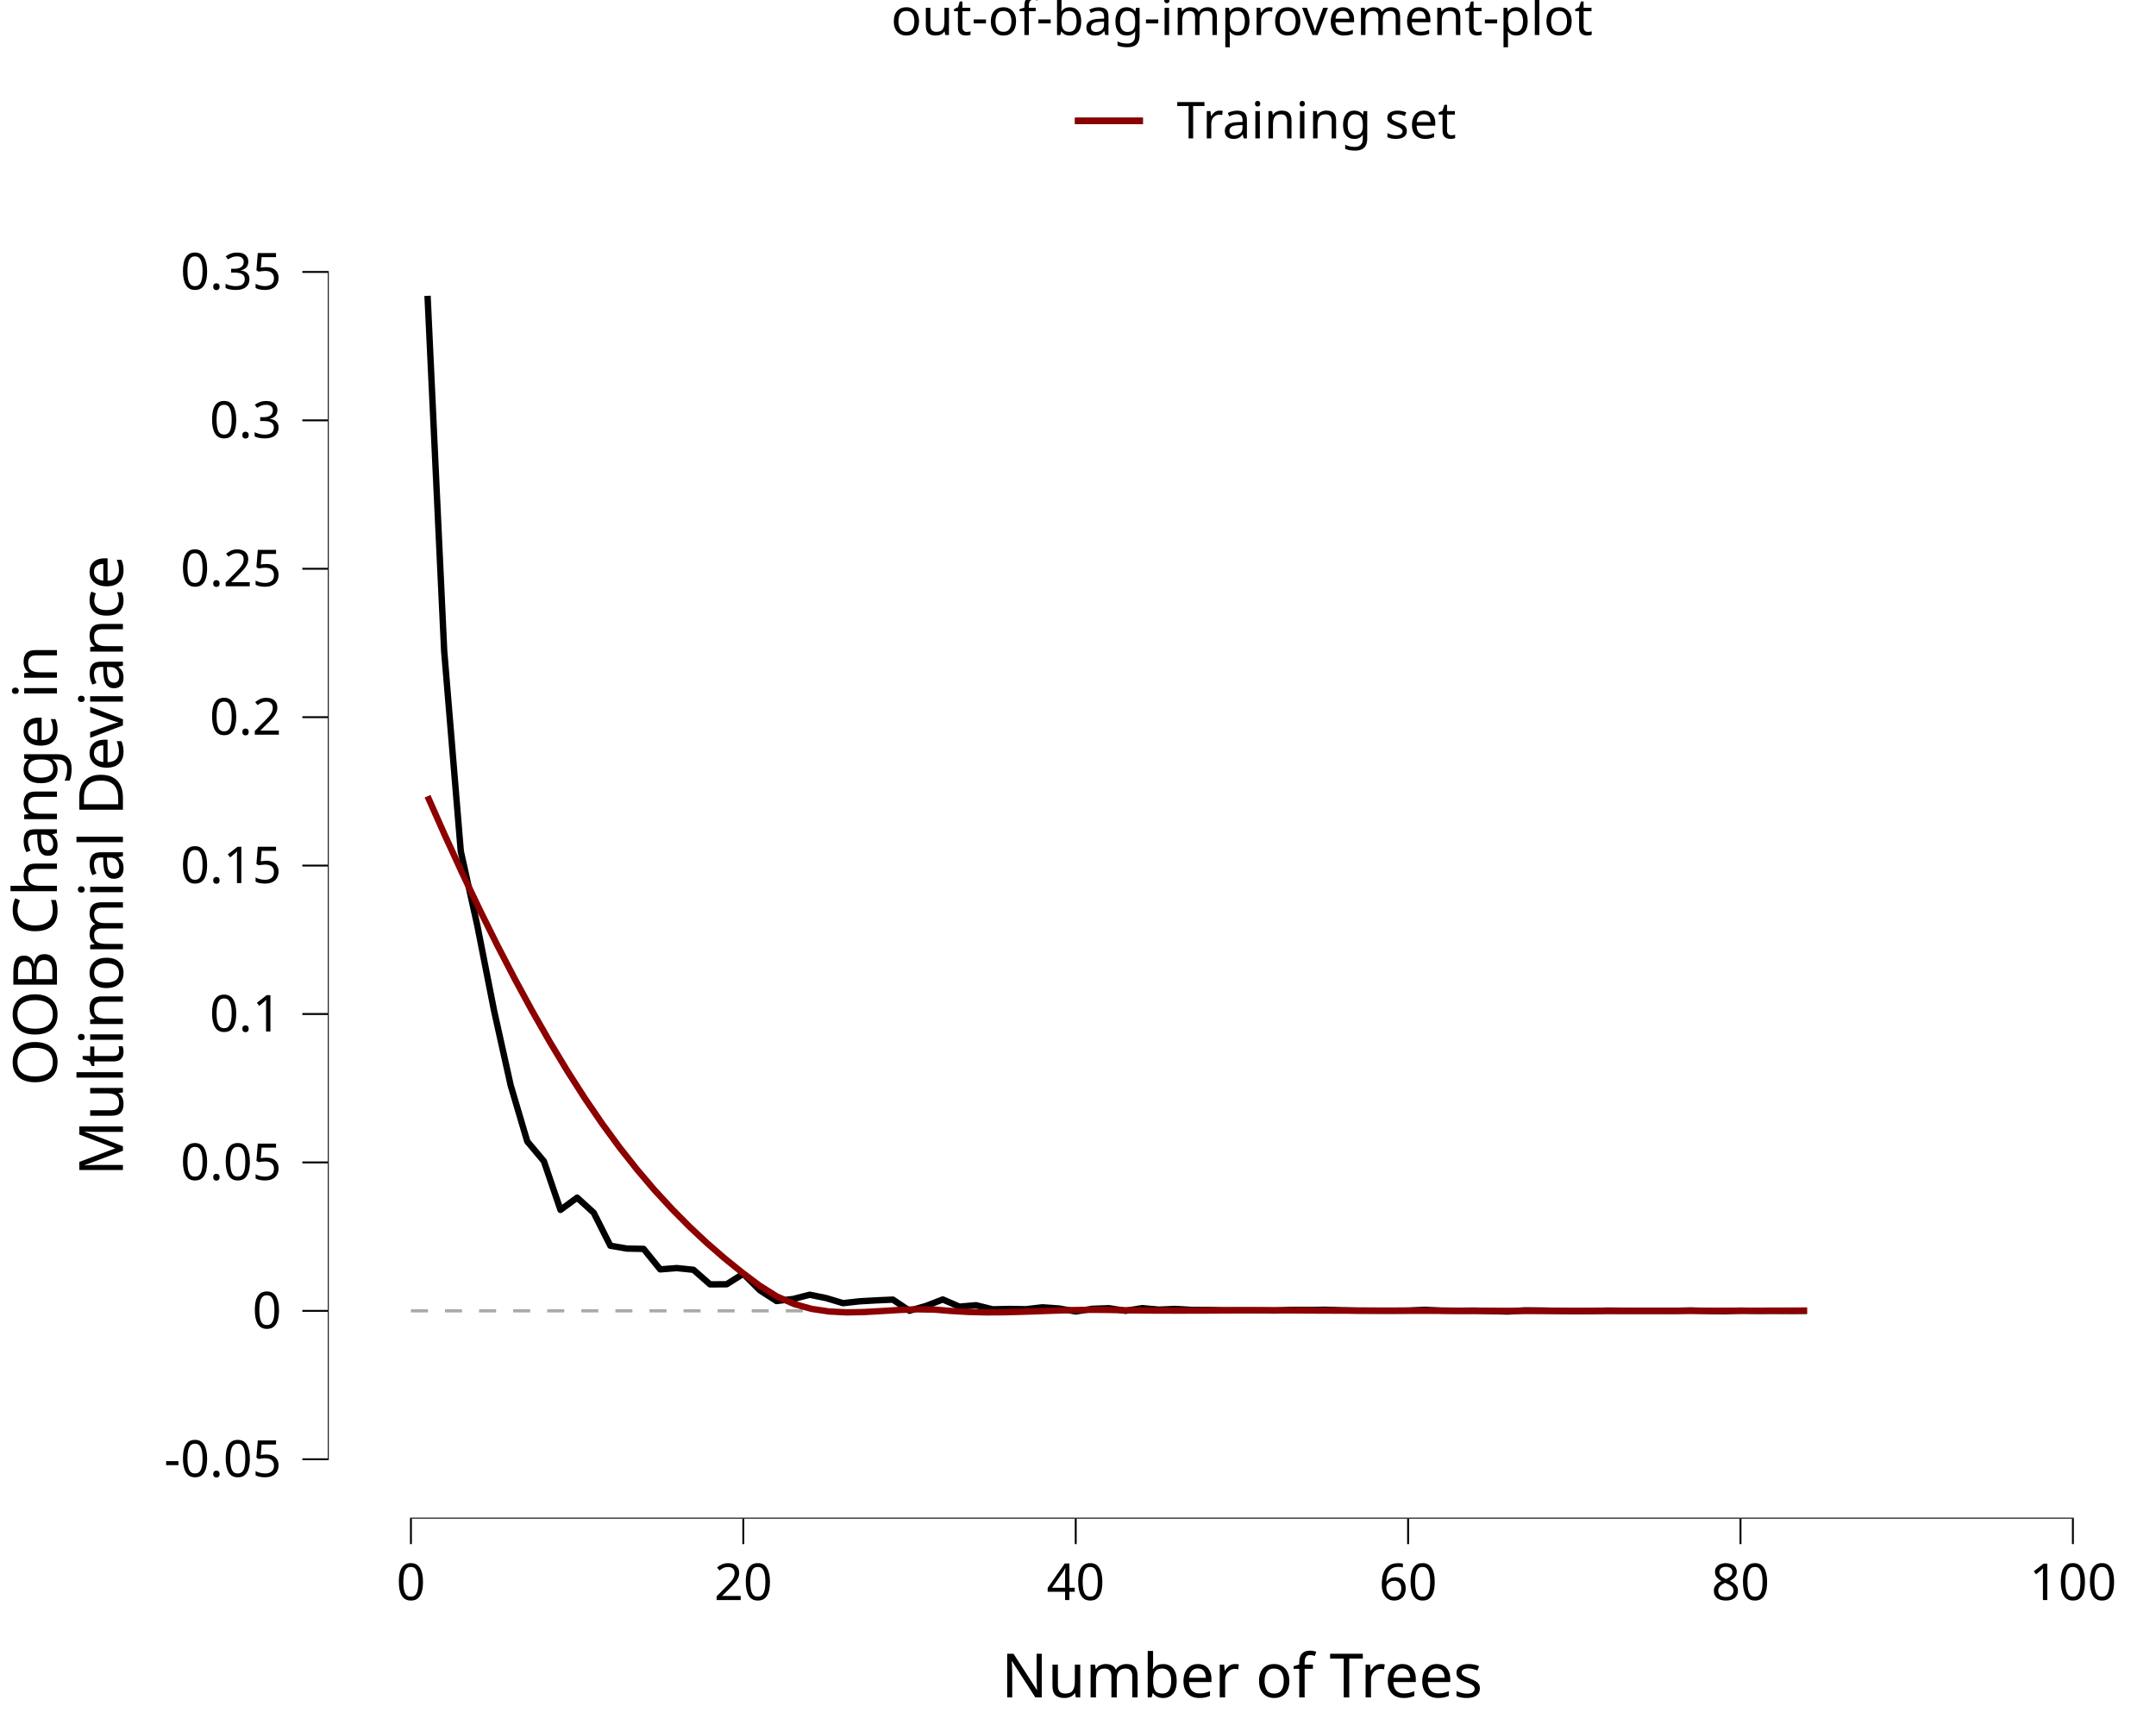
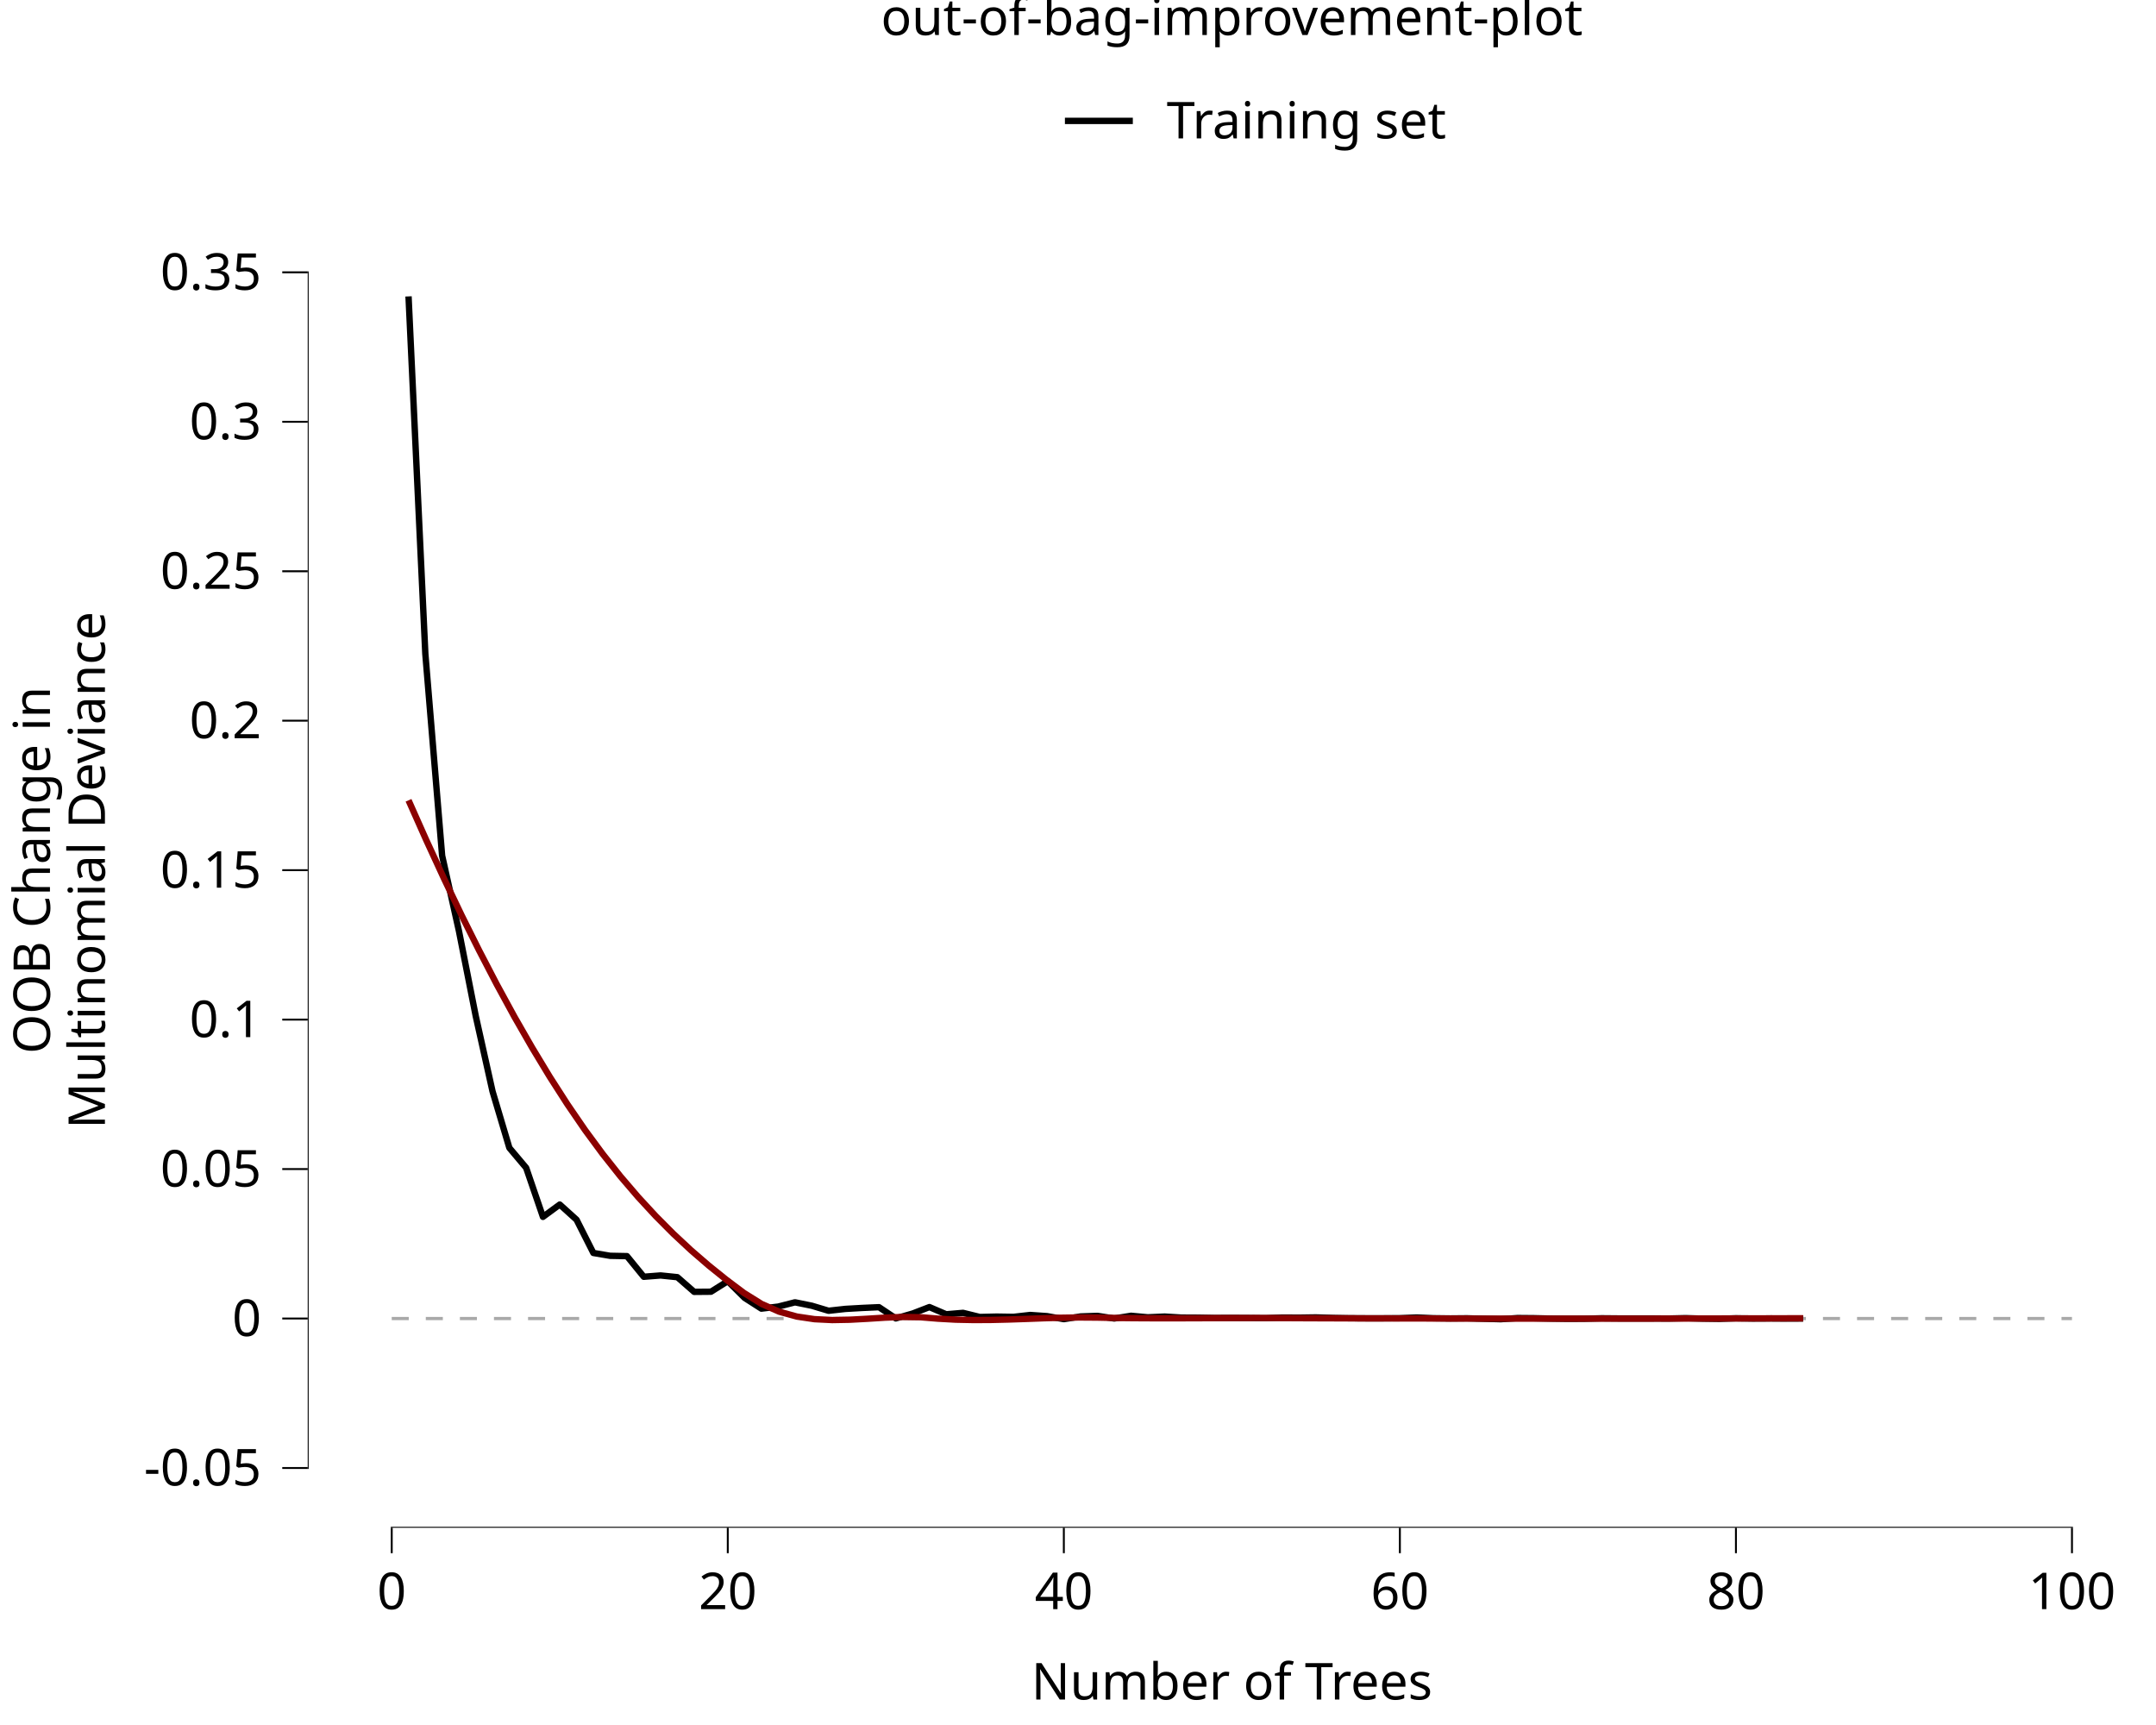
<svg xmlns="http://www.w3.org/2000/svg" class="svglite" data-engine-version="2.0" width="720.00pt" height="576.00pt" viewBox="0 0 720.00 576.00">
  <defs>
    <style type="text/css">
    .svglite line, .svglite polyline, .svglite polygon, .svglite path, .svglite rect, .svglite circle {
      fill: none;
      stroke: #000000;
      stroke-linecap: round;
      stroke-linejoin: round;
      stroke-miterlimit: 10.00;
    }
  </style>
  </defs>
  <rect width="100%" height="100%" style="stroke: none; fill: #FFFFFF;" />
  <defs>
    <clipPath id="cpMC4wMHw3MjAuMDB8MC4wMHw1NzYuMDA=">
      <rect x="0.00" y="0.00" width="720.00" height="576.00" />
    </clipPath>
  </defs>
  <g clip-path="url(#cpMC4wMHw3MjAuMDB8MC4wMHw1NzYuMDA=)">
    <rect x="0.00" y="0.00" width="720.00" height="576.00" style="stroke-width: 10.67; stroke: none;" />
  </g>
  <defs>
-     <clipPath id="cpMTA5LjQ4fDcyMC4wMHw3MC45N3w1MDcuMDk=">
-       <rect x="109.48" y="70.97" width="610.52" height="436.12" />
+     <clipPath id="cpMTAyLjc2fDcyMC4wMHw3MC45N3w1MTAuMTQ=">
+       <rect x="102.76" y="70.97" width="617.24" height="439.17" />
    </clipPath>
  </defs>
-   <g clip-path="url(#cpMTA5LjQ4fDcyMC4wMHw3MC45N3w1MDcuMDk=)">
-     <rect x="109.48" y="70.97" width="610.52" height="436.12" style="stroke-width: 10.67; stroke: none;" />
-     <line x1="137.23" y1="437.71" x2="603.45" y2="437.71" style="stroke-width: 1.07; stroke: #A9A9A9; stroke-dasharray: 5.69,5.69; stroke-linecap: butt;" />
-     <polyline points="142.78,98.78 148.33,217.29 153.88,284.24 159.43,309.20 164.98,337.40 170.53,362.37 176.08,381.13 181.63,387.74 187.18,404.00 192.73,399.91 198.28,404.95 203.83,415.97 209.38,416.91 214.93,417.02 220.48,423.86 226.03,423.43 231.58,424.00 237.13,428.87 242.68,428.83 248.23,425.32 253.78,430.86 259.33,434.43 264.88,433.75 270.43,432.33 275.98,433.47 281.53,435.14 287.08,434.52 292.63,434.21 298.18,433.96 303.73,437.67 309.29,436.06 314.84,433.91 320.39,436.31 325.94,435.83 331.49,437.20 337.04,437.07 342.59,437.16 348.14,436.53 353.69,436.92 359.24,437.92 364.79,437.03 370.34,436.83 375.89,437.70 381.44,436.80 386.99,437.31 392.54,437.07 398.09,437.40 403.64,437.43 409.19,437.53 414.74,437.51 420.29,437.54 425.84,437.60 431.39,437.39 436.94,437.42 442.49,437.34 448.04,437.51 453.59,437.61 459.14,437.64 464.69,437.64 470.24,437.60 475.79,437.37 481.34,437.61 486.89,437.68 492.44,437.63 497.99,437.79 503.54,437.94 509.09,437.55 514.64,437.60 520.19,437.72 525.74,437.81 531.29,437.78 536.84,437.63 542.39,437.68 547.94,437.69 553.49,437.68 559.04,437.71 564.59,437.58 570.14,437.74 575.69,437.82 581.24,437.63 586.80,437.72 592.35,437.69 597.90,437.73 603.45,437.71 " style="stroke-width: 2.13; stroke-linecap: butt;" />
-     <polyline points="142.78,265.87 148.61,279.01 154.44,291.70 160.27,303.93 166.10,315.67 171.94,326.92 177.77,337.66 183.60,347.88 189.43,357.55 195.26,366.67 201.09,375.21 206.92,383.16 212.75,390.53 218.58,397.38 224.42,403.72 230.25,409.60 236.08,415.06 241.91,420.12 247.74,424.83 253.57,429.22 259.40,432.89 265.23,435.44 271.07,437.06 276.90,437.93 282.73,438.22 288.56,438.11 294.39,437.78 300.22,437.42 306.05,437.19 311.88,437.28 317.72,437.75 323.55,438.08 329.38,438.21 335.21,438.18 341.04,438.03 346.87,437.83 352.70,437.62 358.53,437.45 364.37,437.36 370.20,437.40 376.03,437.52 381.86,437.59 387.69,437.62 393.52,437.63 399.35,437.62 405.18,437.60 411.02,437.57 416.85,437.55 422.68,437.54 428.51,437.55 434.34,437.58 440.17,437.61 446.00,437.63 451.83,437.65 457.67,437.66 463.50,437.67 469.33,437.68 475.16,437.69 480.99,437.70 486.82,437.72 492.65,437.73 498.48,437.74 504.31,437.74 510.15,437.75 515.98,437.75 521.81,437.75 527.64,437.75 533.47,437.75 539.30,437.75 545.13,437.74 550.96,437.74 556.80,437.73 562.63,437.72 568.46,437.71 574.29,437.70 580.12,437.69 585.95,437.67 591.78,437.66 597.61,437.64 603.45,437.62 " style="stroke-width: 2.13; stroke: #8B0000; stroke-linecap: butt;" />
-     <line x1="136.91" y1="507.09" x2="692.57" y2="507.09" style="stroke-width: 0.64; stroke-linecap: butt;" />
-     <line x1="109.48" y1="487.59" x2="109.48" y2="90.48" style="stroke-width: 0.64; stroke-linecap: butt;" />
-     <rect x="109.48" y="70.97" width="610.52" height="436.12" style="stroke-width: 0.00; stroke: none;" />
+   <g clip-path="url(#cpMTAyLjc2fDcyMC4wMHw3MC45N3w1MTAuMTQ=)">
+     <rect x="102.76" y="70.97" width="617.24" height="439.17" style="stroke-width: 10.67; stroke: none;" />
+     <line x1="130.82" y1="440.27" x2="691.94" y2="440.27" style="stroke-width: 1.07; stroke: #A9A9A9; stroke-dasharray: 5.69,5.69; stroke-linecap: butt;" />
+     <polyline points="136.43,98.97 142.04,218.31 147.65,285.73 153.26,310.86 158.87,339.26 164.48,364.41 170.10,383.29 175.71,389.95 181.32,406.33 186.93,402.21 192.54,407.28 198.15,418.38 203.76,419.33 209.37,419.44 214.99,426.33 220.60,425.89 226.21,426.47 231.82,431.37 237.43,431.32 243.04,427.80 248.65,433.37 254.26,436.97 259.88,436.29 265.49,434.86 271.10,436.00 276.71,437.68 282.32,437.06 287.93,436.74 293.54,436.49 299.15,440.23 304.77,438.61 310.38,436.45 315.99,438.86 321.60,438.38 327.21,439.76 332.82,439.63 338.43,439.72 344.04,439.09 349.66,439.48 355.27,440.48 360.88,439.58 366.49,439.39 372.10,440.26 377.71,439.36 383.32,439.87 388.93,439.62 394.55,439.96 400.16,439.99 405.77,440.09 411.38,440.07 416.99,440.10 422.60,440.16 428.21,439.95 433.83,439.98 439.44,439.90 445.05,440.07 450.66,440.17 456.27,440.20 461.88,440.20 467.49,440.16 473.10,439.93 478.72,440.17 484.33,440.24 489.94,440.19 495.55,440.35 501.16,440.50 506.77,440.11 512.38,440.16 517.99,440.29 523.61,440.37 529.22,440.34 534.83,440.19 540.44,440.24 546.05,440.25 551.66,440.24 557.27,440.27 562.88,440.14 568.50,440.30 574.11,440.38 579.72,440.19 585.33,440.28 590.94,440.25 596.55,440.29 602.16,440.27 " style="stroke-width: 2.13; stroke-linecap: butt;" />
+     <polyline points="136.43,267.23 142.32,280.46 148.22,293.24 154.11,305.55 160.01,317.38 165.90,328.71 171.80,339.53 177.70,349.81 183.59,359.55 189.49,368.74 195.38,377.34 201.28,385.34 207.17,392.77 213.07,399.66 218.96,406.04 224.86,411.97 230.75,417.46 236.65,422.56 242.54,427.30 248.44,431.73 254.34,435.41 260.23,437.99 266.13,439.62 272.02,440.49 277.92,440.78 283.81,440.67 289.71,440.35 295.60,439.98 301.50,439.75 307.39,439.84 313.29,440.32 319.18,440.65 325.08,440.77 330.98,440.74 336.87,440.60 342.77,440.40 348.66,440.18 354.56,440.01 360.45,439.92 366.35,439.96 372.24,440.08 378.14,440.15 384.03,440.18 389.93,440.19 395.82,440.18 401.72,440.16 407.62,440.13 413.51,440.11 419.41,440.10 425.30,440.11 431.20,440.14 437.09,440.17 442.99,440.19 448.88,440.21 454.78,440.22 460.67,440.23 466.57,440.24 472.46,440.25 478.36,440.26 484.26,440.28 490.15,440.29 496.05,440.30 501.94,440.31 507.84,440.31 513.73,440.31 519.63,440.31 525.52,440.31 531.42,440.31 537.31,440.31 543.21,440.30 549.10,440.30 555.00,440.29 560.90,440.28 566.79,440.27 572.69,440.26 578.58,440.25 584.48,440.23 590.37,440.22 596.27,440.20 602.16,440.18 " style="stroke-width: 2.13; stroke: #8B0000; stroke-linecap: butt;" />
+     <line x1="130.50" y1="510.14" x2="692.26" y2="510.14" style="stroke-width: 0.64; stroke-linecap: butt;" />
+     <line x1="102.76" y1="490.50" x2="102.76" y2="90.62" style="stroke-width: 0.64; stroke-linecap: butt;" />
+     <rect x="102.76" y="70.97" width="617.24" height="439.17" style="stroke-width: 0.00; stroke: none;" />
  </g>
  <g clip-path="url(#cpMC4wMHw3MjAuMDB8MC4wMHw1NzYuMDA=)">
-     <polyline points="109.48,507.09 109.48,70.97 " style="stroke-width: 0.00; stroke: none; stroke-linecap: butt;" />
-     <text x="94.00" y="493.12" text-anchor="end" style="font-size: 17.00px; font-family: sans;" textLength="38.75px" lengthAdjust="spacingAndGlyphs">-0.05</text>
-     <text x="94.00" y="443.56" text-anchor="end" style="font-size: 17.00px; font-family: sans;" textLength="9.46px" lengthAdjust="spacingAndGlyphs">0</text>
-     <text x="94.00" y="394.00" text-anchor="end" style="font-size: 17.00px; font-family: sans;" textLength="33.09px" lengthAdjust="spacingAndGlyphs">0.05</text>
-     <text x="94.00" y="344.44" text-anchor="end" style="font-size: 17.00px; font-family: sans;" textLength="23.63px" lengthAdjust="spacingAndGlyphs">0.1</text>
-     <text x="94.00" y="294.88" text-anchor="end" style="font-size: 17.00px; font-family: sans;" textLength="33.09px" lengthAdjust="spacingAndGlyphs">0.15</text>
-     <text x="94.00" y="245.32" text-anchor="end" style="font-size: 17.00px; font-family: sans;" textLength="23.63px" lengthAdjust="spacingAndGlyphs">0.2</text>
-     <text x="94.00" y="195.76" text-anchor="end" style="font-size: 17.00px; font-family: sans;" textLength="33.09px" lengthAdjust="spacingAndGlyphs">0.25</text>
-     <text x="94.00" y="146.21" text-anchor="end" style="font-size: 17.00px; font-family: sans;" textLength="23.63px" lengthAdjust="spacingAndGlyphs">0.3</text>
-     <text x="94.00" y="96.65" text-anchor="end" style="font-size: 17.00px; font-family: sans;" textLength="33.09px" lengthAdjust="spacingAndGlyphs">0.35</text>
-     <polyline points="100.97,487.27 109.48,487.27 " style="stroke-width: 0.64; stroke-linecap: butt;" />
-     <polyline points="100.97,437.71 109.48,437.71 " style="stroke-width: 0.64; stroke-linecap: butt;" />
-     <polyline points="100.97,388.15 109.48,388.15 " style="stroke-width: 0.64; stroke-linecap: butt;" />
-     <polyline points="100.97,338.59 109.48,338.59 " style="stroke-width: 0.64; stroke-linecap: butt;" />
-     <polyline points="100.97,289.03 109.48,289.03 " style="stroke-width: 0.64; stroke-linecap: butt;" />
-     <polyline points="100.97,239.47 109.48,239.47 " style="stroke-width: 0.64; stroke-linecap: butt;" />
-     <polyline points="100.97,189.91 109.48,189.91 " style="stroke-width: 0.64; stroke-linecap: butt;" />
-     <polyline points="100.97,140.36 109.48,140.36 " style="stroke-width: 0.64; stroke-linecap: butt;" />
-     <polyline points="100.97,90.80 109.48,90.80 " style="stroke-width: 0.64; stroke-linecap: butt;" />
-     <polyline points="109.48,507.09 720.00,507.09 " style="stroke-width: 0.00; stroke: none; stroke-linecap: butt;" />
-     <polyline points="137.23,515.60 137.23,507.09 " style="stroke-width: 0.64; stroke-linecap: butt;" />
-     <polyline points="248.23,515.60 248.23,507.09 " style="stroke-width: 0.64; stroke-linecap: butt;" />
-     <polyline points="359.24,515.60 359.24,507.09 " style="stroke-width: 0.64; stroke-linecap: butt;" />
-     <polyline points="470.24,515.60 470.24,507.09 " style="stroke-width: 0.64; stroke-linecap: butt;" />
-     <polyline points="581.24,515.60 581.24,507.09 " style="stroke-width: 0.64; stroke-linecap: butt;" />
-     <polyline points="692.25,515.60 692.25,507.09 " style="stroke-width: 0.64; stroke-linecap: butt;" />
-     <text x="137.23" y="534.27" text-anchor="middle" style="font-size: 17.00px; font-family: sans;" textLength="9.46px" lengthAdjust="spacingAndGlyphs">0</text>
-     <text x="248.23" y="534.27" text-anchor="middle" style="font-size: 17.00px; font-family: sans;" textLength="18.91px" lengthAdjust="spacingAndGlyphs">20</text>
-     <text x="359.24" y="534.27" text-anchor="middle" style="font-size: 17.00px; font-family: sans;" textLength="18.91px" lengthAdjust="spacingAndGlyphs">40</text>
-     <text x="470.24" y="534.27" text-anchor="middle" style="font-size: 17.00px; font-family: sans;" textLength="18.91px" lengthAdjust="spacingAndGlyphs">60</text>
-     <text x="581.24" y="534.27" text-anchor="middle" style="font-size: 17.00px; font-family: sans;" textLength="18.91px" lengthAdjust="spacingAndGlyphs">80</text>
-     <text x="692.25" y="534.27" text-anchor="middle" style="font-size: 17.00px; font-family: sans;" textLength="28.37px" lengthAdjust="spacingAndGlyphs">100</text>
-     <text x="414.74" y="566.78" text-anchor="middle" style="font-size: 20.40px; font-family: sans;" textLength="153.07px" lengthAdjust="spacingAndGlyphs">Number of Trees</text>
-     <text transform="translate(19.02,289.03) rotate(-90)" text-anchor="middle" style="font-size: 20.40px; font-family: sans;" textLength="149.71px" lengthAdjust="spacingAndGlyphs">OOB Change in </text>
-     <text transform="translate(41.05,289.03) rotate(-90)" text-anchor="middle" style="font-size: 20.40px; font-family: sans;" textLength="199.57px" lengthAdjust="spacingAndGlyphs"> Multinomial Deviance</text>
-     <rect x="342.21" y="20.71" width="145.06" height="39.31" style="stroke-width: 0.75; stroke: none;" />
-     <rect x="342.21" y="20.71" width="145.06" height="39.31" style="stroke-width: 10.67; stroke: none;" />
-     <rect x="356.15" y="26.19" width="28.35" height="28.35" style="stroke-width: 10.67; stroke: none;" />
-     <line x1="358.99" y1="40.36" x2="381.67" y2="40.36" style="stroke-width: 2.13; stroke-linecap: butt;" />
-     <line x1="358.99" y1="40.36" x2="381.67" y2="40.36" style="stroke-width: 2.13; stroke: #8B0000; stroke-linecap: butt;" />
-     <text x="392.97" y="46.21" style="font-size: 17.00px; font-family: sans;" textLength="88.82px" lengthAdjust="spacingAndGlyphs">Training set</text>
-     <text x="414.74" y="11.70" text-anchor="middle" style="font-size: 17.00px; font-family: sans;" textLength="214.51px" lengthAdjust="spacingAndGlyphs">out-of-bag-improvement-plot</text>
+     <polyline points="102.76,510.14 102.76,70.97 " style="stroke-width: 0.00; stroke: none; stroke-linecap: butt;" />
+     <text x="87.28" y="496.03" text-anchor="end" style="font-size: 17.00px; font-family: sans;" textLength="38.75px" lengthAdjust="spacingAndGlyphs">-0.05</text>
+     <text x="87.28" y="446.12" text-anchor="end" style="font-size: 17.00px; font-family: sans;" textLength="9.46px" lengthAdjust="spacingAndGlyphs">0</text>
+     <text x="87.28" y="396.22" text-anchor="end" style="font-size: 17.00px; font-family: sans;" textLength="33.09px" lengthAdjust="spacingAndGlyphs">0.05</text>
+     <text x="87.28" y="346.31" text-anchor="end" style="font-size: 17.00px; font-family: sans;" textLength="23.63px" lengthAdjust="spacingAndGlyphs">0.1</text>
+     <text x="87.28" y="296.41" text-anchor="end" style="font-size: 17.00px; font-family: sans;" textLength="33.09px" lengthAdjust="spacingAndGlyphs">0.15</text>
+     <text x="87.28" y="246.50" text-anchor="end" style="font-size: 17.00px; font-family: sans;" textLength="23.63px" lengthAdjust="spacingAndGlyphs">0.2</text>
+     <text x="87.28" y="196.59" text-anchor="end" style="font-size: 17.00px; font-family: sans;" textLength="33.09px" lengthAdjust="spacingAndGlyphs">0.25</text>
+     <text x="87.28" y="146.69" text-anchor="end" style="font-size: 17.00px; font-family: sans;" textLength="23.63px" lengthAdjust="spacingAndGlyphs">0.3</text>
+     <text x="87.28" y="96.78" text-anchor="end" style="font-size: 17.00px; font-family: sans;" textLength="33.09px" lengthAdjust="spacingAndGlyphs">0.35</text>
+     <polyline points="94.26,490.18 102.76,490.18 " style="stroke-width: 0.64; stroke-linecap: butt;" />
+     <polyline points="94.26,440.27 102.76,440.27 " style="stroke-width: 0.64; stroke-linecap: butt;" />
+     <polyline points="94.26,390.37 102.76,390.37 " style="stroke-width: 0.64; stroke-linecap: butt;" />
+     <polyline points="94.26,340.46 102.76,340.46 " style="stroke-width: 0.64; stroke-linecap: butt;" />
+     <polyline points="94.26,290.56 102.76,290.56 " style="stroke-width: 0.64; stroke-linecap: butt;" />
+     <polyline points="94.26,240.65 102.76,240.65 " style="stroke-width: 0.64; stroke-linecap: butt;" />
+     <polyline points="94.26,190.75 102.76,190.75 " style="stroke-width: 0.64; stroke-linecap: butt;" />
+     <polyline points="94.26,140.84 102.76,140.84 " style="stroke-width: 0.64; stroke-linecap: butt;" />
+     <polyline points="94.26,90.93 102.76,90.93 " style="stroke-width: 0.64; stroke-linecap: butt;" />
+     <polyline points="102.76,510.14 720.00,510.14 " style="stroke-width: 0.00; stroke: none; stroke-linecap: butt;" />
+     <polyline points="130.82,518.64 130.82,510.14 " style="stroke-width: 0.64; stroke-linecap: butt;" />
+     <polyline points="243.04,518.64 243.04,510.14 " style="stroke-width: 0.64; stroke-linecap: butt;" />
+     <polyline points="355.27,518.64 355.27,510.14 " style="stroke-width: 0.64; stroke-linecap: butt;" />
+     <polyline points="467.49,518.64 467.49,510.14 " style="stroke-width: 0.64; stroke-linecap: butt;" />
+     <polyline points="579.72,518.64 579.72,510.14 " style="stroke-width: 0.64; stroke-linecap: butt;" />
+     <polyline points="691.94,518.64 691.94,510.14 " style="stroke-width: 0.64; stroke-linecap: butt;" />
+     <text x="130.82" y="537.32" text-anchor="middle" style="font-size: 17.00px; font-family: sans;" textLength="9.46px" lengthAdjust="spacingAndGlyphs">0</text>
+     <text x="243.04" y="537.32" text-anchor="middle" style="font-size: 17.00px; font-family: sans;" textLength="18.91px" lengthAdjust="spacingAndGlyphs">20</text>
+     <text x="355.27" y="537.32" text-anchor="middle" style="font-size: 17.00px; font-family: sans;" textLength="18.91px" lengthAdjust="spacingAndGlyphs">40</text>
+     <text x="467.49" y="537.32" text-anchor="middle" style="font-size: 17.00px; font-family: sans;" textLength="18.91px" lengthAdjust="spacingAndGlyphs">60</text>
+     <text x="579.72" y="537.32" text-anchor="middle" style="font-size: 17.00px; font-family: sans;" textLength="18.91px" lengthAdjust="spacingAndGlyphs">80</text>
+     <text x="691.94" y="537.32" text-anchor="middle" style="font-size: 17.00px; font-family: sans;" textLength="28.37px" lengthAdjust="spacingAndGlyphs">100</text>
+     <text x="411.38" y="567.49" text-anchor="middle" style="font-size: 17.00px; font-family: sans;" textLength="127.56px" lengthAdjust="spacingAndGlyphs">Number of Trees</text>
+     <text transform="translate(16.68,290.56) rotate(-90)" text-anchor="middle" style="font-size: 17.00px; font-family: sans;" textLength="124.76px" lengthAdjust="spacingAndGlyphs">OOB Change in </text>
+     <text transform="translate(35.04,290.56) rotate(-90)" text-anchor="middle" style="font-size: 17.00px; font-family: sans;" textLength="166.31px" lengthAdjust="spacingAndGlyphs"> Multinomial Deviance</text>
+     <rect x="338.85" y="20.71" width="145.06" height="39.31" style="stroke-width: 0.75; stroke: none;" />
+     <rect x="338.85" y="20.71" width="145.06" height="39.31" style="stroke-width: 10.67; stroke: none;" />
+     <rect x="352.80" y="26.19" width="28.35" height="28.35" style="stroke-width: 10.67; stroke: none;" />
+     <line x1="355.63" y1="40.36" x2="378.31" y2="40.36" style="stroke-width: 2.13; stroke-linecap: butt;" />
+     <text x="389.61" y="46.21" style="font-size: 17.00px; font-family: sans;" textLength="88.82px" lengthAdjust="spacingAndGlyphs">Training set</text>
+     <text x="411.38" y="11.70" text-anchor="middle" style="font-size: 17.00px; font-family: sans;" textLength="214.51px" lengthAdjust="spacingAndGlyphs">out-of-bag-improvement-plot</text>
  </g>
</svg>
